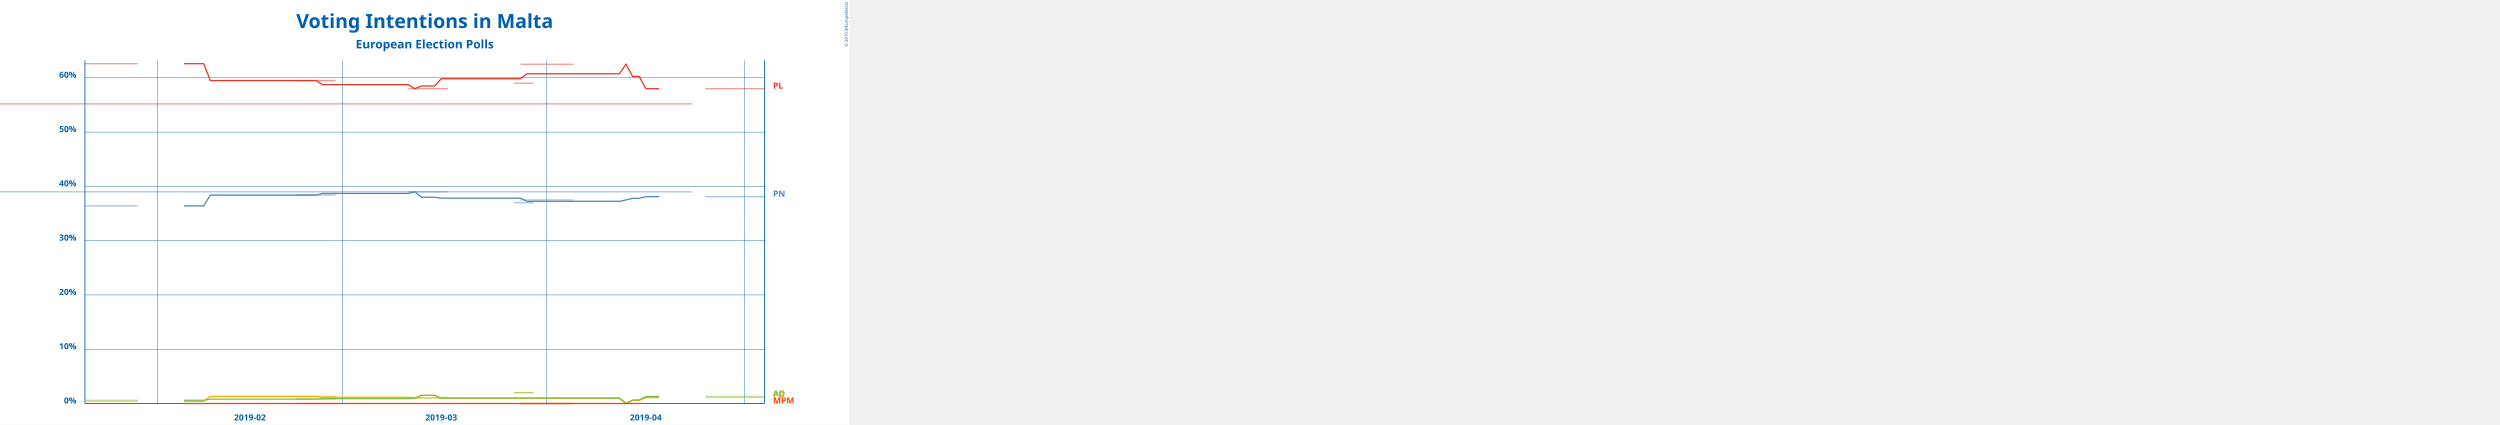
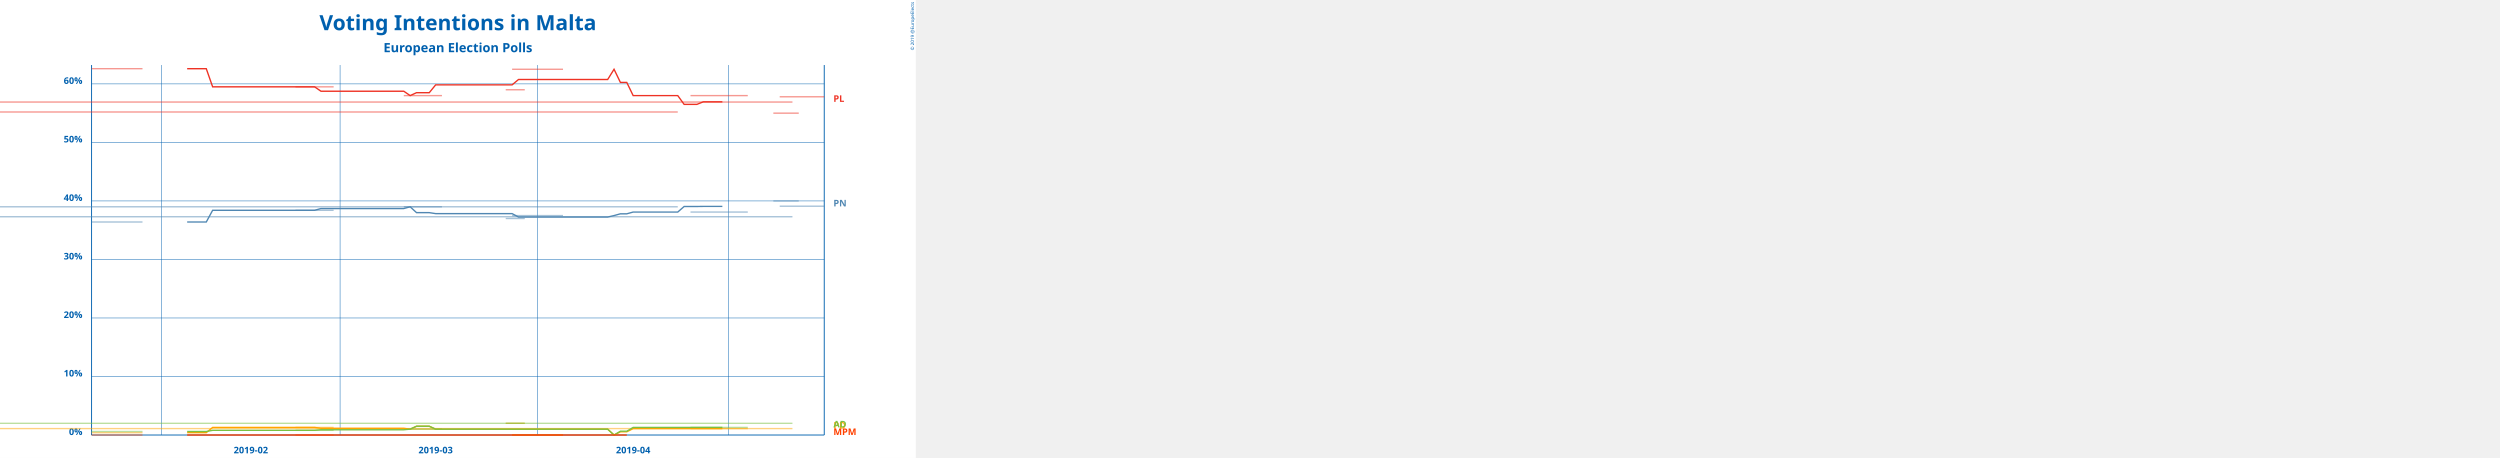
<svg HEIGHT="1000" WIDTH="2000">
  <rect fill="#FFFFFF" height="1000" stroke="none" width="2000" x="0" y="0" />
  <text fill="#0060AE" font-family="'Advent Pro'" font-size="46px" font-style="normal" font-weight="bold" text-align="center" text-anchor="middle" x="1000" y="66">Voting Intentions in Malta</text>
  <text fill="#0060AE" font-family="'Advent Pro'" font-size="28px" font-style="normal" font-weight="bold" text-align="center" text-anchor="middle" x="1000" y="114">European Election Polls</text>
  <text fill="#0060AE" font-family="'Advent Pro'" font-size="10px" font-style="normal" font-weight="normal" text-align="center" text-anchor="end" transform="rotate(270)" x="-4" y="1996">© 2019 @EuropeElects</text>
  <g>
    <g>
      <line stroke="#0060AE" stroke-width="2" x1="200.0" x2="1800.0" y1="950.0" y2="950.0" />
      <text fill="#0060AE" font-family="'Advent Pro'" font-size="20px" font-style="normal" font-weight="bold" text-align="center" text-anchor="end" x="180.0" y="950.0">0%</text>
      <line stroke="#0060AE" stroke-width="2" x1="200.0" x2="200.0" y1="950.0" y2="142.0" />
      <line stroke="#0060AE" stroke-width="2" x1="1800.0" x2="1800.0" y1="950.0" y2="142.0" />
-       <line stroke="#0060AE" stroke-width="1" x1="370.89" x2="370.89" y1="950.0" y2="142.0" />
-       <text fill="#0060AE" font-family="'Advent Pro'" font-size="20px" font-style="normal" font-weight="bold" text-align="center" text-anchor="middle" x="588.387" y="990.0">2019-02</text>
-       <line stroke="#0060AE" stroke-width="1" x1="805.884" x2="805.884" y1="950.0" y2="142.0" />
-       <text fill="#0060AE" font-family="'Advent Pro'" font-size="20px" font-style="normal" font-weight="bold" text-align="center" text-anchor="middle" x="1038.916" y="990.0">2019-03</text>
-       <line stroke="#0060AE" stroke-width="1" x1="1287.484" x2="1287.484" y1="950.0" y2="142.0" />
-       <text fill="#0060AE" font-family="'Advent Pro'" font-size="20px" font-style="normal" font-weight="bold" text-align="center" text-anchor="middle" x="1520.517" y="990.0">2019-04</text>
-       <line stroke="#0060AE" stroke-width="1" x1="1753.549" x2="1753.549" y1="950.0" y2="142.0" />
+       <line stroke="#0060AE" stroke-width="1" x1="353.057" x2="353.057" y1="950.0" y2="142.0" />
+       <text fill="#0060AE" font-family="'Advent Pro'" font-size="20px" font-style="normal" font-weight="bold" text-align="center" text-anchor="middle" x="547.856" y="990.0">2019-02</text>
+       <line stroke="#0060AE" stroke-width="1" x1="742.656" x2="742.656" y1="950.0" y2="142.0" />
+       <text fill="#0060AE" font-family="'Advent Pro'" font-size="20px" font-style="normal" font-weight="bold" text-align="center" text-anchor="middle" x="951.37" y="990.0">2019-03</text>
+       <line stroke="#0060AE" stroke-width="1" x1="1173.998" x2="1173.998" y1="950.0" y2="142.0" />
+       <text fill="#0060AE" font-family="'Advent Pro'" font-size="20px" font-style="normal" font-weight="bold" text-align="center" text-anchor="middle" x="1382.712" y="990.0">2019-04</text>
+       <line stroke="#0060AE" stroke-width="1" x1="1591.425" x2="1591.425" y1="950.0" y2="142.0" />
      <line stroke="#0060AE" stroke-width="1" x1="200.0" x2="1800.0" y1="822.204" y2="822.204" />
      <text fill="#0060AE" font-family="'Advent Pro'" font-size="20px" font-style="normal" font-weight="bold" text-align="center" text-anchor="end" x="180.0" y="822.204">10%</text>
      <line stroke="#0060AE" stroke-width="1" x1="200.0" x2="1800.0" y1="694.409" y2="694.409" />
      <text fill="#0060AE" font-family="'Advent Pro'" font-size="20px" font-style="normal" font-weight="bold" text-align="center" text-anchor="end" x="180.0" y="694.409">20%</text>
      <line stroke="#0060AE" stroke-width="1" x1="200.0" x2="1800.0" y1="566.613" y2="566.613" />
      <text fill="#0060AE" font-family="'Advent Pro'" font-size="20px" font-style="normal" font-weight="bold" text-align="center" text-anchor="end" x="180.0" y="566.613">30%</text>
      <line stroke="#0060AE" stroke-width="1" x1="200.0" x2="1800.0" y1="438.818" y2="438.818" />
      <text fill="#0060AE" font-family="'Advent Pro'" font-size="20px" font-style="normal" font-weight="bold" text-align="center" text-anchor="end" x="180.0" y="438.818">40%</text>
      <line stroke="#0060AE" stroke-width="1" x1="200.0" x2="1800.0" y1="311.022" y2="311.022" />
      <text fill="#0060AE" font-family="'Advent Pro'" font-size="20px" font-style="normal" font-weight="bold" text-align="center" text-anchor="end" x="180.0" y="311.022">50%</text>
      <line stroke="#0060AE" stroke-width="1" x1="200.0" x2="1800.0" y1="183.227" y2="183.227" />
      <text fill="#0060AE" font-family="'Advent Pro'" font-size="20px" font-style="normal" font-weight="bold" text-align="center" text-anchor="end" x="180.0" y="183.227">60%</text>
    </g>
    <g>
-       <line stroke="#EE3224" stroke-opacity="0.5" stroke-width="3" x1="1660.336" x2="1800.0" y1="208.786" y2="208.786" />
-       <line stroke="#5087B2" stroke-opacity="0.5" stroke-width="3" x1="1660.336" x2="1800.0" y1="463.099" y2="463.099" />
-       <line stroke="#FFA500" stroke-opacity="0.5" stroke-width="3" x1="1660.336" x2="1800.0" y1="935.942" y2="935.942" />
-       <line stroke="#7AC143" stroke-opacity="0.5" stroke-width="3" x1="1660.336" x2="1800.0" y1="933.387" y2="933.387" />
-       <line stroke-opacity="0.5" stroke-width="3" x1="1660.336" x2="1800.0" y1="929.553" y2="929.553" />
-       <line stroke="#EE3224" stroke-opacity="0.5" stroke-width="3" x1="1629.265" x2="-3885.989" y1="244.569" y2="244.569" />
-       <line stroke="#5087B2" stroke-opacity="0.5" stroke-width="3" x1="1629.265" x2="-3885.989" y1="451.597" y2="451.597" />
-       <line stroke-opacity="0.5" stroke-width="3" x1="1629.265" x2="-3885.989" y1="875.879" y2="875.879" />
-       <line stroke="#EE3224" stroke-opacity="0.5" stroke-width="3" x1="1225.342" x2="1349.471" y1="151.278" y2="151.278" />
-       <line stroke="#5087B2" stroke-opacity="0.5" stroke-width="3" x1="1225.342" x2="1349.471" y1="470.767" y2="470.767" />
-       <line stroke="#FFA500" stroke-opacity="0.5" stroke-width="3" x1="1225.342" x2="1349.471" y1="950.0" y2="950.0" />
-       <line stroke="#7AC143" stroke-opacity="0.5" stroke-width="3" x1="1225.342" x2="1349.471" y1="950.0" y2="950.0" />
-       <line stroke="#FF4000" stroke-opacity="0.5" stroke-width="3" x1="1225.342" x2="1349.471" y1="950.0" y2="950.0" />
-       <line stroke-opacity="0.5" stroke-width="3" x1="1225.342" x2="1349.471" y1="950.0" y2="950.0" />
-       <line stroke="#EE3224" stroke-opacity="0.5" stroke-width="3" x1="1209.807" x2="1256.258" y1="196.006" y2="196.006" />
-       <line stroke="#5087B2" stroke-opacity="0.5" stroke-width="3" x1="1209.807" x2="1256.258" y1="477.157" y2="477.157" />
-       <line stroke="#FFA500" stroke-opacity="0.5" stroke-width="3" x1="1209.807" x2="1256.258" y1="924.441" y2="924.441" />
-       <line stroke="#7AC143" stroke-opacity="0.5" stroke-width="3" x1="1209.807" x2="1256.258" y1="924.441" y2="924.441" />
-       <line stroke="#EE3224" stroke-opacity="0.5" stroke-width="3" x1="961.239" x2="1054.297" y1="208.786" y2="208.786" />
-       <line stroke="#5087B2" stroke-opacity="0.5" stroke-width="3" x1="961.239" x2="1054.297" y1="451.597" y2="451.597" />
-       <line stroke="#FFA500" stroke-opacity="0.5" stroke-width="3" x1="961.239" x2="1054.297" y1="937.22" y2="937.22" />
-       <line stroke="#7AC143" stroke-opacity="0.5" stroke-width="3" x1="961.239" x2="1054.297" y1="937.22" y2="937.22" />
-       <line stroke="#EE3224" stroke-opacity="0.5" stroke-width="3" x1="697.136" x2="790.193" y1="189.617" y2="189.617" />
-       <line stroke="#5087B2" stroke-opacity="0.5" stroke-width="3" x1="697.136" x2="790.193" y1="459.265" y2="459.265" />
-       <line stroke="#FFA500" stroke-opacity="0.5" stroke-width="3" x1="697.136" x2="790.193" y1="933.387" y2="933.387" />
-       <line stroke="#7AC143" stroke-opacity="0.5" stroke-width="3" x1="697.136" x2="790.193" y1="939.776" y2="939.776" />
-       <line stroke="#FF4000" stroke-opacity="0.5" stroke-width="3" x1="697.136" x2="790.193" y1="950.0" y2="950.0" />
-       <line stroke-opacity="0.5" stroke-width="3" x1="697.136" x2="790.193" y1="950.0" y2="950.0" />
-       <line stroke="#EE3224" stroke-opacity="0.5" stroke-width="3" x1="200.0" x2="324.129" y1="150.0" y2="150.0" />
-       <line stroke="#5087B2" stroke-opacity="0.5" stroke-width="3" x1="200.0" x2="324.129" y1="484.824" y2="484.824" />
-       <line stroke="#FFA500" stroke-opacity="0.5" stroke-width="3" x1="200.0" x2="324.129" y1="944.888" y2="944.888" />
-       <line stroke="#7AC143" stroke-opacity="0.5" stroke-width="3" x1="200.0" x2="324.129" y1="942.332" y2="942.332" />
-       <line stroke="#FF4000" stroke-opacity="0.5" stroke-width="3" x1="200.0" x2="324.129" y1="950.0" y2="950.0" />
-       <line stroke-opacity="0.5" stroke-width="3" x1="200.0" x2="324.129" y1="950.0" y2="950.0" />
+       <line stroke="#EE3224" stroke-opacity="0.5" stroke-width="3" x1="1730.568" x2="-3250.874" y1="222.843" y2="222.843" />
+       <line stroke="#5087B2" stroke-opacity="0.5" stroke-width="3" x1="1730.568" x2="-3250.874" y1="473.323" y2="473.323" />
+       <line stroke="#FFA500" stroke-opacity="0.5" stroke-width="3" x1="1730.568" x2="-3250.874" y1="935.942" y2="935.942" />
+       <line stroke="#7AC143" stroke-opacity="0.5" stroke-width="3" x1="1730.568" x2="-3250.874" y1="924.441" y2="924.441" />
+       <line stroke-opacity="0.5" stroke-width="3" x1="1730.568" x2="-3250.874" y1="914.217" y2="914.217" />
+       <line stroke="#EE3224" stroke-opacity="0.5" stroke-width="3" x1="1702.739" x2="1800.0" y1="211.342" y2="211.342" />
+       <line stroke="#5087B2" stroke-opacity="0.5" stroke-width="3" x1="1702.739" x2="1800.0" y1="450.319" y2="450.319" />
+       <line stroke="#EE3224" stroke-opacity="0.5" stroke-width="3" x1="1688.825" x2="1744.343" y1="247.125" y2="247.125" />
+       <line stroke="#5087B2" stroke-opacity="0.5" stroke-width="3" x1="1688.825" x2="1744.343" y1="438.818" y2="438.818" />
+       <line stroke-opacity="0.5" stroke-width="3" x1="1688.825" x2="1744.343" y1="906.55" y2="906.55" />
+       <line stroke="#EE3224" stroke-opacity="0.5" stroke-width="3" x1="1507.94" x2="1633.029" y1="208.786" y2="208.786" />
+       <line stroke="#5087B2" stroke-opacity="0.5" stroke-width="3" x1="1507.94" x2="1633.029" y1="463.099" y2="463.099" />
+       <line stroke="#FFA500" stroke-opacity="0.5" stroke-width="3" x1="1507.94" x2="1633.029" y1="935.942" y2="935.942" />
+       <line stroke="#7AC143" stroke-opacity="0.5" stroke-width="3" x1="1507.94" x2="1633.029" y1="933.387" y2="933.387" />
+       <line stroke-opacity="0.5" stroke-width="3" x1="1507.94" x2="1633.029" y1="929.553" y2="929.553" />
+       <line stroke="#EE3224" stroke-opacity="0.5" stroke-width="3" x1="1480.111" x2="-3459.588" y1="244.569" y2="244.569" />
+       <line stroke="#5087B2" stroke-opacity="0.5" stroke-width="3" x1="1480.111" x2="-3459.588" y1="451.597" y2="451.597" />
+       <line stroke-opacity="0.5" stroke-width="3" x1="1480.111" x2="-3459.588" y1="875.879" y2="875.879" />
+       <line stroke="#EE3224" stroke-opacity="0.5" stroke-width="3" x1="1118.341" x2="1229.516" y1="151.278" y2="151.278" />
+       <line stroke="#5087B2" stroke-opacity="0.5" stroke-width="3" x1="1118.341" x2="1229.516" y1="470.767" y2="470.767" />
+       <line stroke="#FFA500" stroke-opacity="0.5" stroke-width="3" x1="1118.341" x2="1229.516" y1="950.0" y2="950.0" />
+       <line stroke="#7AC143" stroke-opacity="0.5" stroke-width="3" x1="1118.341" x2="1229.516" y1="950.0" y2="950.0" />
+       <line stroke="#FF4000" stroke-opacity="0.5" stroke-width="3" x1="1118.341" x2="1229.516" y1="950.0" y2="950.0" />
+       <line stroke-opacity="0.5" stroke-width="3" x1="1118.341" x2="1229.516" y1="950.0" y2="950.0" />
+       <line stroke="#EE3224" stroke-opacity="0.5" stroke-width="3" x1="1104.426" x2="1146.03" y1="196.006" y2="196.006" />
+       <line stroke="#5087B2" stroke-opacity="0.5" stroke-width="3" x1="1104.426" x2="1146.03" y1="477.157" y2="477.157" />
+       <line stroke="#FFA500" stroke-opacity="0.5" stroke-width="3" x1="1104.426" x2="1146.03" y1="924.441" y2="924.441" />
+       <line stroke="#7AC143" stroke-opacity="0.5" stroke-width="3" x1="1104.426" x2="1146.03" y1="924.441" y2="924.441" />
+       <line stroke="#EE3224" stroke-opacity="0.5" stroke-width="3" x1="881.798" x2="965.145" y1="208.786" y2="208.786" />
+       <line stroke="#5087B2" stroke-opacity="0.5" stroke-width="3" x1="881.798" x2="965.145" y1="451.597" y2="451.597" />
+       <line stroke="#FFA500" stroke-opacity="0.5" stroke-width="3" x1="881.798" x2="965.145" y1="937.22" y2="937.22" />
+       <line stroke="#7AC143" stroke-opacity="0.5" stroke-width="3" x1="881.798" x2="965.145" y1="937.22" y2="937.22" />
+       <line stroke="#EE3224" stroke-opacity="0.5" stroke-width="3" x1="645.256" x2="728.602" y1="189.617" y2="189.617" />
+       <line stroke="#5087B2" stroke-opacity="0.5" stroke-width="3" x1="645.256" x2="728.602" y1="459.265" y2="459.265" />
+       <line stroke="#FFA500" stroke-opacity="0.5" stroke-width="3" x1="645.256" x2="728.602" y1="933.387" y2="933.387" />
+       <line stroke="#7AC143" stroke-opacity="0.5" stroke-width="3" x1="645.256" x2="728.602" y1="939.776" y2="939.776" />
+       <line stroke="#FF4000" stroke-opacity="0.5" stroke-width="3" x1="645.256" x2="728.602" y1="950.0" y2="950.0" />
+       <line stroke-opacity="0.5" stroke-width="3" x1="645.256" x2="728.602" y1="950.0" y2="950.0" />
+       <line stroke="#EE3224" stroke-opacity="0.5" stroke-width="3" x1="200.0" x2="311.175" y1="150.0" y2="150.0" />
+       <line stroke="#5087B2" stroke-opacity="0.5" stroke-width="3" x1="200.0" x2="311.175" y1="484.824" y2="484.824" />
+       <line stroke="#FFA500" stroke-opacity="0.5" stroke-width="3" x1="200.0" x2="311.175" y1="944.888" y2="944.888" />
+       <line stroke="#7AC143" stroke-opacity="0.5" stroke-width="3" x1="200.0" x2="311.175" y1="942.332" y2="942.332" />
+       <line stroke="#FF4000" stroke-opacity="0.5" stroke-width="3" x1="200.0" x2="311.175" y1="950.0" y2="950.0" />
+       <line stroke-opacity="0.5" stroke-width="3" x1="200.0" x2="311.175" y1="950.0" y2="950.0" />
    </g>
    <g>
-       <polyline fill="none" points="433.032,150.0 448.568,150.0 464.103,150.0 479.639,150.0 495.174,189.617 510.71,189.617 526.245,189.617 541.781,189.617 557.316,189.617 572.852,189.617 588.387,189.617 603.923,189.617 619.458,189.617 634.994,189.617 650.529,189.617 666.065,189.617 681.6,189.617 697.136,189.617 712.671,189.617 728.207,189.617 743.742,189.617 759.278,199.201 774.813,199.201 790.349,199.201 805.884,199.201 821.42,199.201 836.955,199.201 852.491,199.201 868.026,199.201 883.562,199.201 899.097,199.201 914.632,199.201 930.168,199.201 945.703,199.201 961.239,199.201 976.774,208.786 992.31,202.396 1007.845,202.396 1023.381,202.396 1038.916,185.357 1054.452,185.357 1069.987,185.357 1085.523,185.357 1101.058,185.357 1116.594,185.357 1132.129,185.357 1147.665,185.357 1163.2,185.357 1178.736,185.357 1194.271,185.357 1209.807,185.357 1225.342,185.357 1240.878,173.642 1256.413,173.642 1271.949,173.642 1287.484,173.642 1303.02,173.642 1318.555,173.642 1334.091,173.642 1349.626,173.642 1365.162,173.642 1380.697,173.642 1396.233,173.642 1411.768,173.642 1427.304,173.642 1442.839,173.642 1458.375,173.642 1473.91,151.278 1489.446,180.032 1504.981,180.032 1520.517,208.786 1536.052,208.786 1551.588,208.786" stroke="#EE3224" stroke-width="3" />
-       <text fill="#EE3224" font-family="'Advent Pro'" font-size="20px" font-style="normal" font-weight="bold" text-align="center" text-anchor="start" x="1820.0" y="208.786">PL</text>
-       <polyline fill="none" points="433.032,484.824 448.568,484.824 464.103,484.824 479.639,484.824 495.174,459.265 510.71,459.265 526.245,459.265 541.781,459.265 557.316,459.265 572.852,459.265 588.387,459.265 603.923,459.265 619.458,459.265 634.994,459.265 650.529,459.265 666.065,459.265 681.6,459.265 697.136,459.265 712.671,459.265 728.207,459.265 743.742,459.265 759.278,455.431 774.813,455.431 790.349,455.431 805.884,455.431 821.42,455.431 836.955,455.431 852.491,455.431 868.026,455.431 883.562,455.431 899.097,455.431 914.632,455.431 930.168,455.431 945.703,455.431 961.239,455.431 976.774,451.597 992.31,464.377 1007.845,464.377 1023.381,464.377 1038.916,466.507 1054.452,466.507 1069.987,466.507 1085.523,466.507 1101.058,466.507 1116.594,466.507 1132.129,466.507 1147.665,466.507 1163.2,466.507 1178.736,466.507 1194.271,466.507 1209.807,466.507 1225.342,466.507 1240.878,473.962 1256.413,473.962 1271.949,473.962 1287.484,473.962 1303.02,473.962 1318.555,473.962 1334.091,473.962 1349.626,473.962 1365.162,473.962 1380.697,473.962 1396.233,473.962 1411.768,473.962 1427.304,473.962 1442.839,473.962 1458.375,473.962 1473.91,470.767 1489.446,466.933 1504.981,466.933 1520.517,463.099 1536.052,463.099 1551.588,463.099" stroke="#5087B2" stroke-width="3" />
-       <text fill="#5087B2" font-family="'Advent Pro'" font-size="20px" font-style="normal" font-weight="bold" text-align="center" text-anchor="start" x="1820.0" y="463.099">PN</text>
-       <polyline fill="none" points="433.032,944.888 448.568,944.888 464.103,944.888 479.639,944.888 495.174,933.387 510.71,933.387 526.245,933.387 541.781,933.387 557.316,933.387 572.852,933.387 588.387,933.387 603.923,933.387 619.458,933.387 634.994,933.387 650.529,933.387 666.065,933.387 681.6,933.387 697.136,933.387 712.671,933.387 728.207,933.387 743.742,933.387 759.278,935.304 774.813,935.304 790.349,935.304 805.884,935.304 821.42,935.304 836.955,935.304 852.491,935.304 868.026,935.304 883.562,935.304 899.097,935.304 914.632,935.304 930.168,935.304 945.703,935.304 961.239,935.304 976.774,937.22 992.31,930.831 1007.845,930.831 1023.381,930.831 1038.916,937.22 1054.452,937.22 1069.987,937.22 1085.523,937.22 1101.058,937.22 1116.594,937.22 1132.129,937.22 1147.665,937.22 1163.2,937.22 1178.736,937.22 1194.271,937.22 1209.807,937.22 1225.342,937.22 1240.878,937.22 1256.413,937.22 1271.949,937.22 1287.484,937.22 1303.02,937.22 1318.555,937.22 1334.091,937.22 1349.626,937.22 1365.162,937.22 1380.697,937.22 1396.233,937.22 1411.768,937.22 1427.304,937.22 1442.839,937.22 1458.375,937.22 1473.91,950.0 1489.446,942.971 1504.981,942.971 1520.517,935.942 1536.052,935.942 1551.588,935.942" stroke="#FFA500" stroke-width="3" />
+       <polyline fill="none" points="408.714,150.0 422.628,150.0 436.542,150.0 450.457,150.0 464.371,189.617 478.285,189.617 492.199,189.617 506.114,189.617 520.028,189.617 533.942,189.617 547.856,189.617 561.771,189.617 575.685,189.617 589.599,189.617 603.513,189.617 617.428,189.617 631.342,189.617 645.256,189.617 659.17,189.617 673.085,189.617 686.999,189.617 700.913,199.201 714.827,199.201 728.742,199.201 742.656,199.201 756.57,199.201 770.484,199.201 784.399,199.201 798.313,199.201 812.227,199.201 826.141,199.201 840.056,199.201 853.97,199.201 867.884,199.201 881.798,199.201 895.713,208.786 909.627,202.396 923.541,202.396 937.455,202.396 951.37,185.357 965.284,185.357 979.198,185.357 993.112,185.357 1007.027,185.357 1020.941,185.357 1034.855,185.357 1048.769,185.357 1062.684,185.357 1076.598,185.357 1090.512,185.357 1104.426,185.357 1118.341,185.357 1132.255,173.642 1146.169,173.642 1160.083,173.642 1173.998,173.642 1187.912,173.642 1201.826,173.642 1215.74,173.642 1229.655,173.642 1243.569,173.642 1257.483,173.642 1271.398,173.642 1285.312,173.642 1299.226,173.642 1313.14,173.642 1327.055,173.642 1340.969,151.278 1354.883,180.032 1368.797,180.032 1382.712,208.786 1396.626,208.786 1410.54,208.786 1424.454,208.786 1438.369,208.786 1452.283,208.786 1466.197,208.786 1480.111,208.786 1494.026,227.955 1507.94,227.955 1521.854,227.955 1535.768,222.417 1549.683,222.417 1563.597,222.417 1577.511,222.417" stroke="#EE3224" stroke-width="3" />
+       <text fill="#EE3224" font-family="'Advent Pro'" font-size="20px" font-style="normal" font-weight="bold" text-align="center" text-anchor="start" x="1820.0" y="222.417">PL</text>
+       <polyline fill="none" points="408.714,484.824 422.628,484.824 436.542,484.824 450.457,484.824 464.371,459.265 478.285,459.265 492.199,459.265 506.114,459.265 520.028,459.265 533.942,459.265 547.856,459.265 561.771,459.265 575.685,459.265 589.599,459.265 603.513,459.265 617.428,459.265 631.342,459.265 645.256,459.265 659.17,459.265 673.085,459.265 686.999,459.265 700.913,455.431 714.827,455.431 728.742,455.431 742.656,455.431 756.57,455.431 770.484,455.431 784.399,455.431 798.313,455.431 812.227,455.431 826.141,455.431 840.056,455.431 853.97,455.431 867.884,455.431 881.798,455.431 895.713,451.597 909.627,464.377 923.541,464.377 937.455,464.377 951.37,466.507 965.284,466.507 979.198,466.507 993.112,466.507 1007.027,466.507 1020.941,466.507 1034.855,466.507 1048.769,466.507 1062.684,466.507 1076.598,466.507 1090.512,466.507 1104.426,466.507 1118.341,466.507 1132.255,473.962 1146.169,473.962 1160.083,473.962 1173.998,473.962 1187.912,473.962 1201.826,473.962 1215.74,473.962 1229.655,473.962 1243.569,473.962 1257.483,473.962 1271.398,473.962 1285.312,473.962 1299.226,473.962 1313.14,473.962 1327.055,473.962 1340.969,470.767 1354.883,466.933 1368.797,466.933 1382.712,463.099 1396.626,463.099 1410.54,463.099 1424.454,463.099 1438.369,463.099 1452.283,463.099 1466.197,463.099 1480.111,463.099 1494.026,450.958 1507.94,450.958 1521.854,450.958 1535.768,450.745 1549.683,450.745 1563.597,450.745 1577.511,450.745" stroke="#5087B2" stroke-width="3" />
+       <text fill="#5087B2" font-family="'Advent Pro'" font-size="20px" font-style="normal" font-weight="bold" text-align="center" text-anchor="start" x="1820.0" y="450.745">PN</text>
+       <polyline fill="none" points="408.714,944.888 422.628,944.888 436.542,944.888 450.457,944.888 464.371,933.387 478.285,933.387 492.199,933.387 506.114,933.387 520.028,933.387 533.942,933.387 547.856,933.387 561.771,933.387 575.685,933.387 589.599,933.387 603.513,933.387 617.428,933.387 631.342,933.387 645.256,933.387 659.17,933.387 673.085,933.387 686.999,933.387 700.913,935.304 714.827,935.304 728.742,935.304 742.656,935.304 756.57,935.304 770.484,935.304 784.399,935.304 798.313,935.304 812.227,935.304 826.141,935.304 840.056,935.304 853.97,935.304 867.884,935.304 881.798,935.304 895.713,937.22 909.627,930.831 923.541,930.831 937.455,930.831 951.37,937.22 965.284,937.22 979.198,937.22 993.112,937.22 1007.027,937.22 1020.941,937.22 1034.855,937.22 1048.769,937.22 1062.684,937.22 1076.598,937.22 1090.512,937.22 1104.426,937.22 1118.341,937.22 1132.255,937.22 1146.169,937.22 1160.083,937.22 1173.998,937.22 1187.912,937.22 1201.826,937.22 1215.74,937.22 1229.655,937.22 1243.569,937.22 1257.483,937.22 1271.398,937.22 1285.312,937.22 1299.226,937.22 1313.14,937.22 1327.055,937.22 1340.969,950.0 1354.883,942.971 1368.797,942.971 1382.712,935.942 1396.626,935.942 1410.54,935.942 1424.454,935.942 1438.369,935.942 1452.283,935.942 1466.197,935.942 1480.111,935.942 1494.026,935.942 1507.94,935.942 1521.854,935.942 1535.768,935.942 1549.683,935.942 1563.597,935.942 1577.511,935.942" stroke="#FFA500" stroke-width="3" />
      <text fill="#FFA500" font-family="'Advent Pro'" font-size="20px" font-style="normal" font-weight="bold" text-align="center" text-anchor="start" x="1820.0" y="935.942">PD</text>
-       <polyline fill="none" points="433.032,942.332 448.568,942.332 464.103,942.332 479.639,942.332 495.174,939.776 510.71,939.776 526.245,939.776 541.781,939.776 557.316,939.776 572.852,939.776 588.387,939.776 603.923,939.776 619.458,939.776 634.994,939.776 650.529,939.776 666.065,939.776 681.6,939.776 697.136,939.776 712.671,939.776 728.207,939.776 743.742,939.776 759.278,938.498 774.813,938.498 790.349,938.498 805.884,938.498 821.42,938.498 836.955,938.498 852.491,938.498 868.026,938.498 883.562,938.498 899.097,938.498 914.632,938.498 930.168,938.498 945.703,938.498 961.239,938.498 976.774,937.22 992.31,930.831 1007.845,930.831 1023.381,930.831 1038.916,937.22 1054.452,937.22 1069.987,937.22 1085.523,937.22 1101.058,937.22 1116.594,937.22 1132.129,937.22 1147.665,937.22 1163.2,937.22 1178.736,937.22 1194.271,937.22 1209.807,937.22 1225.342,937.22 1240.878,937.22 1256.413,937.22 1271.949,937.22 1287.484,937.22 1303.02,937.22 1318.555,937.22 1334.091,937.22 1349.626,937.22 1365.162,937.22 1380.697,937.22 1396.233,937.22 1411.768,937.22 1427.304,937.22 1442.839,937.22 1458.375,937.22 1473.91,950.0 1489.446,941.693 1504.981,941.693 1520.517,933.387 1536.052,933.387 1551.588,933.387" stroke="#7AC143" stroke-width="3" />
+       <polyline fill="none" points="408.714,942.332 422.628,942.332 436.542,942.332 450.457,942.332 464.371,939.776 478.285,939.776 492.199,939.776 506.114,939.776 520.028,939.776 533.942,939.776 547.856,939.776 561.771,939.776 575.685,939.776 589.599,939.776 603.513,939.776 617.428,939.776 631.342,939.776 645.256,939.776 659.17,939.776 673.085,939.776 686.999,939.776 700.913,938.498 714.827,938.498 728.742,938.498 742.656,938.498 756.57,938.498 770.484,938.498 784.399,938.498 798.313,938.498 812.227,938.498 826.141,938.498 840.056,938.498 853.97,938.498 867.884,938.498 881.798,938.498 895.713,937.22 909.627,930.831 923.541,930.831 937.455,930.831 951.37,937.22 965.284,937.22 979.198,937.22 993.112,937.22 1007.027,937.22 1020.941,937.22 1034.855,937.22 1048.769,937.22 1062.684,937.22 1076.598,937.22 1090.512,937.22 1104.426,937.22 1118.341,937.22 1132.255,937.22 1146.169,937.22 1160.083,937.22 1173.998,937.22 1187.912,937.22 1201.826,937.22 1215.74,937.22 1229.655,937.22 1243.569,937.22 1257.483,937.22 1271.398,937.22 1285.312,937.22 1299.226,937.22 1313.14,937.22 1327.055,937.22 1340.969,950.0 1354.883,941.693 1368.797,941.693 1382.712,933.387 1396.626,933.387 1410.54,933.387 1424.454,933.387 1438.369,933.387 1452.283,933.387 1466.197,933.387 1480.111,933.387 1494.026,933.387 1507.94,933.387 1521.854,933.387 1535.768,933.387 1549.683,933.387 1563.597,933.387 1577.511,933.387" stroke="#7AC143" stroke-width="3" />
      <text fill="#7AC143" font-family="'Advent Pro'" font-size="20px" font-style="normal" font-weight="bold" text-align="center" text-anchor="start" x="1820.0" y="933.387">AD</text>
-       <polyline fill="none" points="433.032,950.0 448.568,950.0 464.103,950.0 479.639,950.0 495.174,950.0 510.71,950.0 526.245,950.0 541.781,950.0 557.316,950.0 572.852,950.0 588.387,950.0 603.923,950.0 619.458,950.0 634.994,950.0 650.529,950.0 666.065,950.0 681.6,950.0 697.136,950.0 712.671,950.0 728.207,950.0 743.742,950.0 759.278,950.0 774.813,950.0 790.349,950.0 805.884,950.0 821.42,950.0 836.955,950.0 852.491,950.0 868.026,950.0 883.562,950.0 899.097,950.0 914.632,950.0 930.168,950.0 945.703,950.0 961.239,950.0     1038.916,950.0 1054.452,950.0 1069.987,950.0 1085.523,950.0 1101.058,950.0 1116.594,950.0 1132.129,950.0 1147.665,950.0 1163.2,950.0 1178.736,950.0 1194.271,950.0 1209.807,950.0 1225.342,950.0 1240.878,950.0 1256.413,950.0 1271.949,950.0 1287.484,950.0 1303.02,950.0 1318.555,950.0 1334.091,950.0 1349.626,950.0 1365.162,950.0 1380.697,950.0 1396.233,950.0 1411.768,950.0 1427.304,950.0 1442.839,950.0 1458.375,950.0 1473.91,950.0 1489.446,950.0 1504.981,950.0" stroke="#FF4000" stroke-width="3" />
+       <polyline fill="none" points="408.714,950.0 422.628,950.0 436.542,950.0 450.457,950.0 464.371,950.0 478.285,950.0 492.199,950.0 506.114,950.0 520.028,950.0 533.942,950.0 547.856,950.0 561.771,950.0 575.685,950.0 589.599,950.0 603.513,950.0 617.428,950.0 631.342,950.0 645.256,950.0 659.17,950.0 673.085,950.0 686.999,950.0 700.913,950.0 714.827,950.0 728.742,950.0 742.656,950.0 756.57,950.0 770.484,950.0 784.399,950.0 798.313,950.0 812.227,950.0 826.141,950.0 840.056,950.0 853.97,950.0 867.884,950.0 881.798,950.0     951.37,950.0 965.284,950.0 979.198,950.0 993.112,950.0 1007.027,950.0 1020.941,950.0 1034.855,950.0 1048.769,950.0 1062.684,950.0 1076.598,950.0 1090.512,950.0 1104.426,950.0 1118.341,950.0 1132.255,950.0 1146.169,950.0 1160.083,950.0 1173.998,950.0 1187.912,950.0 1201.826,950.0 1215.74,950.0 1229.655,950.0 1243.569,950.0 1257.483,950.0 1271.398,950.0 1285.312,950.0 1299.226,950.0 1313.14,950.0 1327.055,950.0 1340.969,950.0 1354.883,950.0 1368.797,950.0" stroke="#FF4000" stroke-width="3" />
      <text fill="#FF4000" font-family="'Advent Pro'" font-size="20px" font-style="normal" font-weight="bold" text-align="center" text-anchor="start" x="1820.0" y="950.0">MPM</text>
    </g>
  </g>
</svg>
